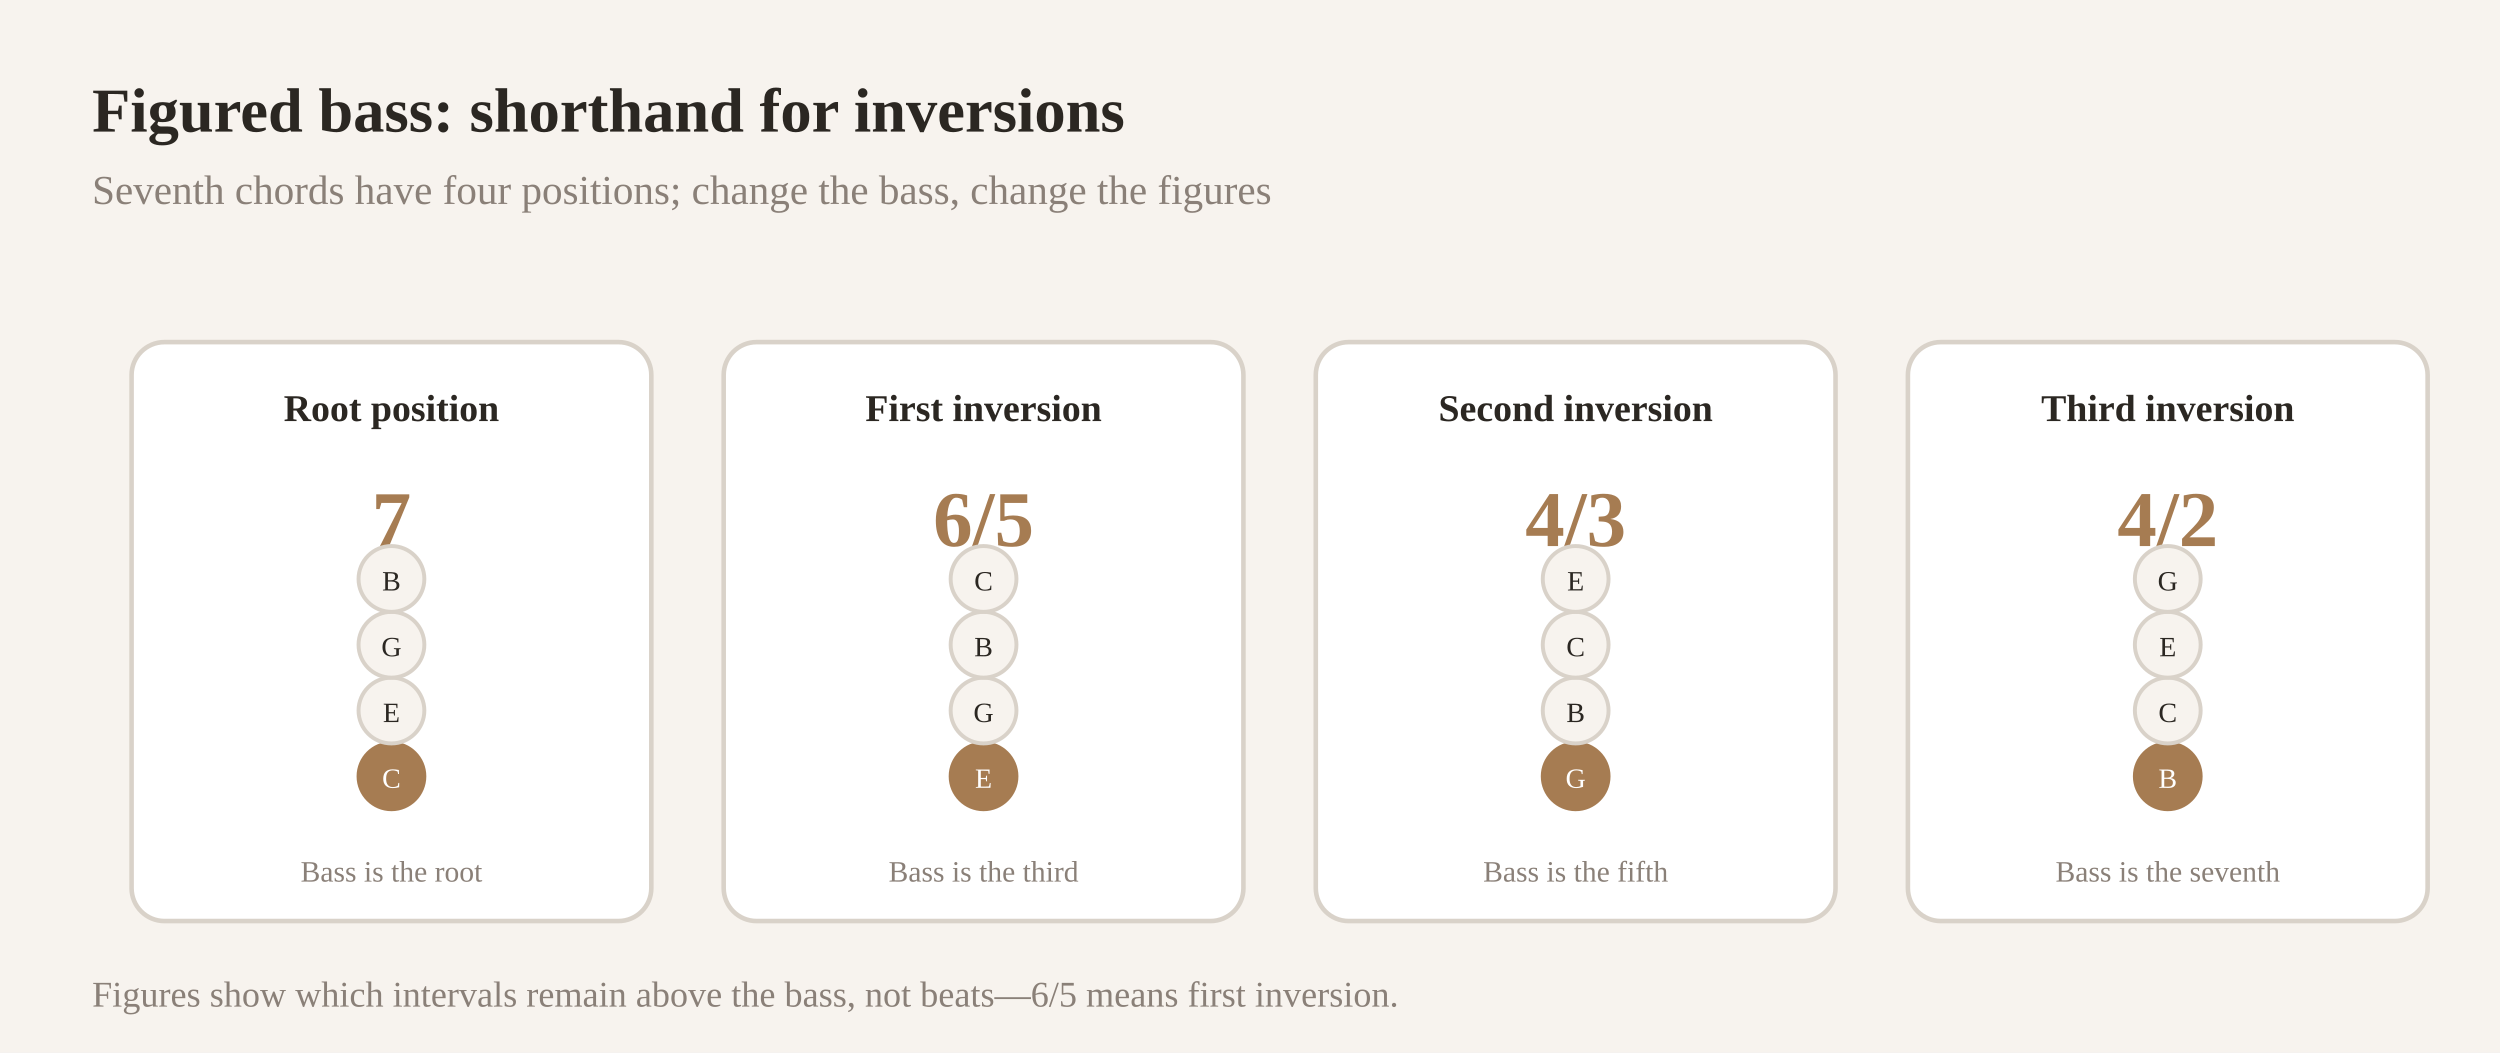
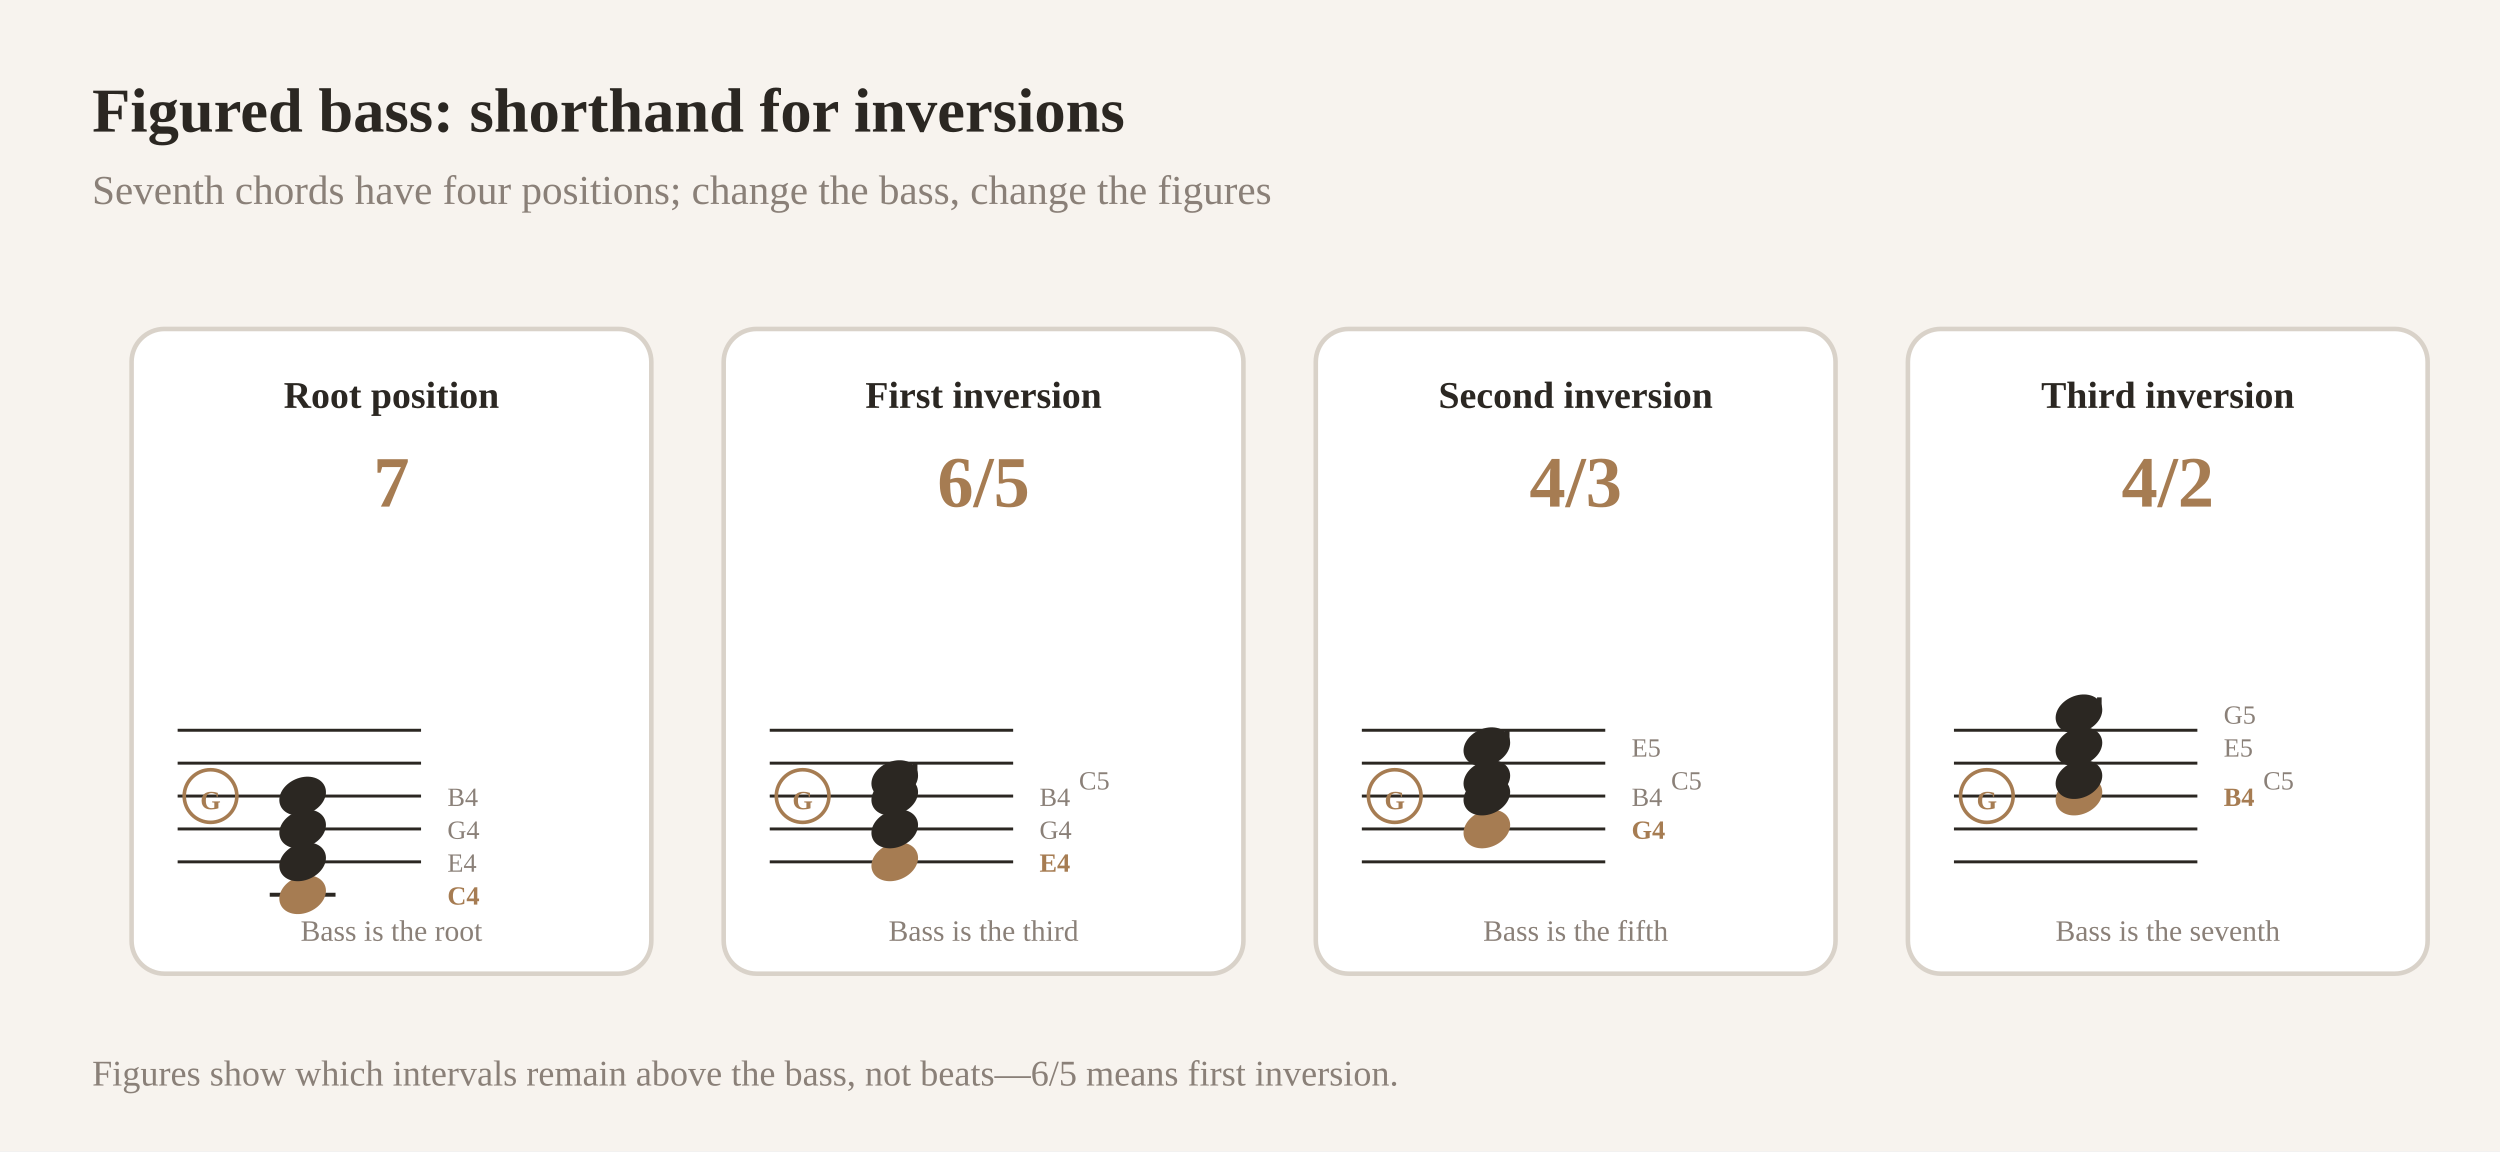
- <svg xmlns="http://www.w3.org/2000/svg" viewBox="0 0 760 320" width="100%" role="img" aria-label="Figured bass: shorthand for inversions">
-   <rect width="760" height="320" fill="#f7f3ee" />
+ <svg xmlns="http://www.w3.org/2000/svg" viewBox="0 0 760 350" width="100%" role="img" aria-label="Figured bass: shorthand for inversions">
+   <rect width="760" height="350" fill="#f7f3ee" />
  <text x="28.0" y="40.0" font-size="19" text-anchor="start" fill="#2b2722" font-weight="700">Figured bass: shorthand for inversions</text>
  <text x="28.0" y="62.0" font-size="12.5" text-anchor="start" fill="#8a8078" font-weight="400">Seventh chords have four positions; change the bass, change the figures</text>
-   <rect x="40.0" y="104.0" width="158.0" height="176.0" rx="10" fill="#fff" stroke="#d9d2c9" stroke-width="1.4" />
-   <text x="119.0" y="128.0" font-size="11.5" text-anchor="middle" fill="#2b2722" font-weight="700">Root position</text>
-   <text x="119.0" y="166.0" font-size="24" text-anchor="middle" fill="#A67C52" font-weight="700">7</text>
-   <circle cx="119.0" cy="236.0" r="10.0" fill="#A67C52" stroke="#A67C52" stroke-width="1.2" />
-   <text x="119.0" y="239.5" font-size="8.5" text-anchor="middle" fill="#fff" font-weight="400">C</text>
-   <circle cx="119.0" cy="216.0" r="10.0" fill="#f7f3ee" stroke="#d9d2c9" stroke-width="1.2" />
-   <text x="119.0" y="219.5" font-size="8.5" text-anchor="middle" fill="#2b2722" font-weight="400">E</text>
-   <circle cx="119.0" cy="196.0" r="10.0" fill="#f7f3ee" stroke="#d9d2c9" stroke-width="1.2" />
-   <text x="119.0" y="199.5" font-size="8.5" text-anchor="middle" fill="#2b2722" font-weight="400">G</text>
-   <circle cx="119.0" cy="176.0" r="10.0" fill="#f7f3ee" stroke="#d9d2c9" stroke-width="1.2" />
-   <text x="119.0" y="179.5" font-size="8.5" text-anchor="middle" fill="#2b2722" font-weight="400">B</text>
-   <text x="119.0" y="268.0" font-size="9" text-anchor="middle" fill="#8a8078" font-weight="400">Bass is the root</text>
-   <rect x="220.0" y="104.0" width="158.0" height="176.0" rx="10" fill="#fff" stroke="#d9d2c9" stroke-width="1.4" />
-   <text x="299.0" y="128.0" font-size="11.5" text-anchor="middle" fill="#2b2722" font-weight="700">First inversion</text>
-   <text x="299.0" y="166.0" font-size="24" text-anchor="middle" fill="#A67C52" font-weight="700">6/5</text>
-   <circle cx="299.0" cy="236.0" r="10.0" fill="#A67C52" stroke="#A67C52" stroke-width="1.2" />
-   <text x="299.0" y="239.5" font-size="8.5" text-anchor="middle" fill="#fff" font-weight="400">E</text>
-   <circle cx="299.0" cy="216.0" r="10.0" fill="#f7f3ee" stroke="#d9d2c9" stroke-width="1.2" />
-   <text x="299.0" y="219.5" font-size="8.5" text-anchor="middle" fill="#2b2722" font-weight="400">G</text>
-   <circle cx="299.0" cy="196.0" r="10.0" fill="#f7f3ee" stroke="#d9d2c9" stroke-width="1.2" />
-   <text x="299.0" y="199.5" font-size="8.5" text-anchor="middle" fill="#2b2722" font-weight="400">B</text>
-   <circle cx="299.0" cy="176.0" r="10.0" fill="#f7f3ee" stroke="#d9d2c9" stroke-width="1.2" />
-   <text x="299.0" y="179.5" font-size="8.5" text-anchor="middle" fill="#2b2722" font-weight="400">C</text>
-   <text x="299.0" y="268.0" font-size="9" text-anchor="middle" fill="#8a8078" font-weight="400">Bass is the third</text>
-   <rect x="400.0" y="104.0" width="158.0" height="176.0" rx="10" fill="#fff" stroke="#d9d2c9" stroke-width="1.4" />
-   <text x="479.0" y="128.0" font-size="11.5" text-anchor="middle" fill="#2b2722" font-weight="700">Second inversion</text>
-   <text x="479.0" y="166.0" font-size="24" text-anchor="middle" fill="#A67C52" font-weight="700">4/3</text>
-   <circle cx="479.0" cy="236.0" r="10.0" fill="#A67C52" stroke="#A67C52" stroke-width="1.2" />
-   <text x="479.0" y="239.5" font-size="8.5" text-anchor="middle" fill="#fff" font-weight="400">G</text>
-   <circle cx="479.0" cy="216.0" r="10.0" fill="#f7f3ee" stroke="#d9d2c9" stroke-width="1.2" />
-   <text x="479.0" y="219.5" font-size="8.5" text-anchor="middle" fill="#2b2722" font-weight="400">B</text>
-   <circle cx="479.0" cy="196.0" r="10.0" fill="#f7f3ee" stroke="#d9d2c9" stroke-width="1.2" />
-   <text x="479.0" y="199.5" font-size="8.5" text-anchor="middle" fill="#2b2722" font-weight="400">C</text>
-   <circle cx="479.0" cy="176.0" r="10.0" fill="#f7f3ee" stroke="#d9d2c9" stroke-width="1.2" />
-   <text x="479.0" y="179.5" font-size="8.5" text-anchor="middle" fill="#2b2722" font-weight="400">E</text>
-   <text x="479.0" y="268.0" font-size="9" text-anchor="middle" fill="#8a8078" font-weight="400">Bass is the fifth</text>
-   <rect x="580.0" y="104.0" width="158.0" height="176.0" rx="10" fill="#fff" stroke="#d9d2c9" stroke-width="1.4" />
-   <text x="659.0" y="128.0" font-size="11.5" text-anchor="middle" fill="#2b2722" font-weight="700">Third inversion</text>
-   <text x="659.0" y="166.0" font-size="24" text-anchor="middle" fill="#A67C52" font-weight="700">4/2</text>
-   <circle cx="659.0" cy="236.0" r="10.0" fill="#A67C52" stroke="#A67C52" stroke-width="1.2" />
-   <text x="659.0" y="239.5" font-size="8.5" text-anchor="middle" fill="#fff" font-weight="400">B</text>
-   <circle cx="659.0" cy="216.0" r="10.0" fill="#f7f3ee" stroke="#d9d2c9" stroke-width="1.2" />
-   <text x="659.0" y="219.5" font-size="8.5" text-anchor="middle" fill="#2b2722" font-weight="400">C</text>
-   <circle cx="659.0" cy="196.0" r="10.0" fill="#f7f3ee" stroke="#d9d2c9" stroke-width="1.2" />
-   <text x="659.0" y="199.5" font-size="8.5" text-anchor="middle" fill="#2b2722" font-weight="400">E</text>
-   <circle cx="659.0" cy="176.0" r="10.0" fill="#f7f3ee" stroke="#d9d2c9" stroke-width="1.2" />
-   <text x="659.0" y="179.5" font-size="8.5" text-anchor="middle" fill="#2b2722" font-weight="400">G</text>
-   <text x="659.0" y="268.0" font-size="9" text-anchor="middle" fill="#8a8078" font-weight="400">Bass is the seventh</text>
-   <text x="28.0" y="306.0" font-size="11" text-anchor="start" fill="#8a8078" font-weight="400">Figures show which intervals remain above the bass, not beats—6/5 means first inversion.</text>
+   <rect x="40.0" y="100.0" width="158.0" height="196.0" rx="10" fill="#fff" stroke="#d9d2c9" stroke-width="1.4" />
+   <text x="119.0" y="124.0" font-size="11.5" text-anchor="middle" fill="#2b2722" font-weight="700">Root position</text>
+   <text x="119.0" y="154.0" font-size="22" text-anchor="middle" fill="#A67C52" font-weight="700">7</text>
+   <line x1="54.0" y1="262.0" x2="128.0" y2="262.0" stroke="#2b2722" stroke-width="0.9" />
+   <line x1="54.0" y1="252.0" x2="128.0" y2="252.0" stroke="#2b2722" stroke-width="0.9" />
+   <line x1="54.0" y1="242.0" x2="128.0" y2="242.0" stroke="#2b2722" stroke-width="0.9" />
+   <line x1="54.0" y1="232.0" x2="128.0" y2="232.0" stroke="#2b2722" stroke-width="0.9" />
+   <line x1="54.0" y1="222.0" x2="128.0" y2="222.0" stroke="#2b2722" stroke-width="0.9" />
+   <circle cx="64.0" cy="242.0" r="8.0" fill="none" stroke="#A67C52" stroke-width="1.1" />
+   <text x="64.0" y="246.0" font-size="8" text-anchor="middle" fill="#A67C52" font-weight="700">G</text>
+   <line x1="82.0" y1="272.0" x2="102.0" y2="272.0" stroke="#2b2722" stroke-width="1.2" />
+   <ellipse cx="92.0" cy="272.0" rx="6.6" ry="4.8" fill="#A67C52" stroke="#A67C52" stroke-width="1.5" transform="rotate(-24 92.0 272.0)" />
+   <ellipse cx="92.0" cy="262.0" rx="6.6" ry="4.8" fill="#2b2722" stroke="#2b2722" stroke-width="1.5" transform="rotate(-24 92.0 262.0)" />
+   <ellipse cx="92.0" cy="252.0" rx="6.6" ry="4.8" fill="#2b2722" stroke="#2b2722" stroke-width="1.5" transform="rotate(-24 92.0 252.0)" />
+   <ellipse cx="92.0" cy="242.0" rx="6.6" ry="4.8" fill="#2b2722" stroke="#2b2722" stroke-width="1.5" transform="rotate(-24 92.0 242.0)" />
+   <line x1="98.2" y1="241.0" x2="98.2" y2="242.0" stroke="#2b2722" stroke-width="1.4" />
+   <text x="136.0" y="275.0" font-size="8" text-anchor="start" fill="#A67C52" font-weight="700">C4</text>
+   <text x="136.0" y="265.0" font-size="8" text-anchor="start" fill="#8a8078" font-weight="400">E4</text>
+   <text x="136.0" y="255.0" font-size="8" text-anchor="start" fill="#8a8078" font-weight="400">G4</text>
+   <text x="136.0" y="245.0" font-size="8" text-anchor="start" fill="#8a8078" font-weight="400">B4</text>
+   <text x="119.0" y="286.0" font-size="9" text-anchor="middle" fill="#8a8078" font-weight="400">Bass is the root</text>
+   <rect x="220.0" y="100.0" width="158.0" height="196.0" rx="10" fill="#fff" stroke="#d9d2c9" stroke-width="1.4" />
+   <text x="299.0" y="124.0" font-size="11.5" text-anchor="middle" fill="#2b2722" font-weight="700">First inversion</text>
+   <text x="299.0" y="154.0" font-size="22" text-anchor="middle" fill="#A67C52" font-weight="700">6/5</text>
+   <line x1="234.0" y1="262.0" x2="308.0" y2="262.0" stroke="#2b2722" stroke-width="0.9" />
+   <line x1="234.0" y1="252.0" x2="308.0" y2="252.0" stroke="#2b2722" stroke-width="0.9" />
+   <line x1="234.0" y1="242.0" x2="308.0" y2="242.0" stroke="#2b2722" stroke-width="0.9" />
+   <line x1="234.0" y1="232.0" x2="308.0" y2="232.0" stroke="#2b2722" stroke-width="0.9" />
+   <line x1="234.0" y1="222.0" x2="308.0" y2="222.0" stroke="#2b2722" stroke-width="0.9" />
+   <circle cx="244.0" cy="242.0" r="8.0" fill="none" stroke="#A67C52" stroke-width="1.1" />
+   <text x="244.0" y="246.0" font-size="8" text-anchor="middle" fill="#A67C52" font-weight="700">G</text>
+   <ellipse cx="272.0" cy="262.0" rx="6.6" ry="4.8" fill="#A67C52" stroke="#A67C52" stroke-width="1.5" transform="rotate(-24 272.0 262.0)" />
+   <ellipse cx="272.0" cy="252.0" rx="6.6" ry="4.8" fill="#2b2722" stroke="#2b2722" stroke-width="1.5" transform="rotate(-24 272.0 252.0)" />
+   <ellipse cx="272.0" cy="242.0" rx="6.6" ry="4.8" fill="#2b2722" stroke="#2b2722" stroke-width="1.5" transform="rotate(-24 272.0 242.0)" />
+   <ellipse cx="272.0" cy="237.0" rx="6.6" ry="4.8" fill="#2b2722" stroke="#2b2722" stroke-width="1.5" transform="rotate(-24 272.0 237.0)" />
+   <line x1="278.2" y1="236.0" x2="278.2" y2="232.0" stroke="#2b2722" stroke-width="1.4" />
+   <text x="316.0" y="265.0" font-size="8" text-anchor="start" fill="#A67C52" font-weight="700">E4</text>
+   <text x="316.0" y="255.0" font-size="8" text-anchor="start" fill="#8a8078" font-weight="400">G4</text>
+   <text x="316.0" y="245.0" font-size="8" text-anchor="start" fill="#8a8078" font-weight="400">B4</text>
+   <text x="328.0" y="240.0" font-size="8" text-anchor="start" fill="#8a8078" font-weight="400">C5</text>
+   <text x="299.0" y="286.0" font-size="9" text-anchor="middle" fill="#8a8078" font-weight="400">Bass is the third</text>
+   <rect x="400.0" y="100.0" width="158.0" height="196.0" rx="10" fill="#fff" stroke="#d9d2c9" stroke-width="1.4" />
+   <text x="479.0" y="124.0" font-size="11.5" text-anchor="middle" fill="#2b2722" font-weight="700">Second inversion</text>
+   <text x="479.0" y="154.0" font-size="22" text-anchor="middle" fill="#A67C52" font-weight="700">4/3</text>
+   <line x1="414.0" y1="262.0" x2="488.0" y2="262.0" stroke="#2b2722" stroke-width="0.9" />
+   <line x1="414.0" y1="252.0" x2="488.0" y2="252.0" stroke="#2b2722" stroke-width="0.9" />
+   <line x1="414.0" y1="242.0" x2="488.0" y2="242.0" stroke="#2b2722" stroke-width="0.9" />
+   <line x1="414.0" y1="232.0" x2="488.0" y2="232.0" stroke="#2b2722" stroke-width="0.9" />
+   <line x1="414.0" y1="222.0" x2="488.0" y2="222.0" stroke="#2b2722" stroke-width="0.9" />
+   <circle cx="424.0" cy="242.0" r="8.0" fill="none" stroke="#A67C52" stroke-width="1.1" />
+   <text x="424.0" y="246.0" font-size="8" text-anchor="middle" fill="#A67C52" font-weight="700">G</text>
+   <ellipse cx="452.0" cy="252.0" rx="6.6" ry="4.8" fill="#A67C52" stroke="#A67C52" stroke-width="1.5" transform="rotate(-24 452.0 252.0)" />
+   <ellipse cx="452.0" cy="242.0" rx="6.6" ry="4.8" fill="#2b2722" stroke="#2b2722" stroke-width="1.5" transform="rotate(-24 452.0 242.0)" />
+   <ellipse cx="452.0" cy="237.0" rx="6.6" ry="4.8" fill="#2b2722" stroke="#2b2722" stroke-width="1.5" transform="rotate(-24 452.0 237.0)" />
+   <ellipse cx="452.0" cy="227.0" rx="6.6" ry="4.8" fill="#2b2722" stroke="#2b2722" stroke-width="1.5" transform="rotate(-24 452.0 227.0)" />
+   <line x1="458.2" y1="226.0" x2="458.2" y2="222.0" stroke="#2b2722" stroke-width="1.4" />
+   <text x="496.0" y="255.0" font-size="8" text-anchor="start" fill="#A67C52" font-weight="700">G4</text>
+   <text x="496.0" y="245.0" font-size="8" text-anchor="start" fill="#8a8078" font-weight="400">B4</text>
+   <text x="508.0" y="240.0" font-size="8" text-anchor="start" fill="#8a8078" font-weight="400">C5</text>
+   <text x="496.0" y="230.0" font-size="8" text-anchor="start" fill="#8a8078" font-weight="400">E5</text>
+   <text x="479.0" y="286.0" font-size="9" text-anchor="middle" fill="#8a8078" font-weight="400">Bass is the fifth</text>
+   <rect x="580.0" y="100.0" width="158.0" height="196.0" rx="10" fill="#fff" stroke="#d9d2c9" stroke-width="1.4" />
+   <text x="659.0" y="124.0" font-size="11.5" text-anchor="middle" fill="#2b2722" font-weight="700">Third inversion</text>
+   <text x="659.0" y="154.0" font-size="22" text-anchor="middle" fill="#A67C52" font-weight="700">4/2</text>
+   <line x1="594.0" y1="262.0" x2="668.0" y2="262.0" stroke="#2b2722" stroke-width="0.9" />
+   <line x1="594.0" y1="252.0" x2="668.0" y2="252.0" stroke="#2b2722" stroke-width="0.9" />
+   <line x1="594.0" y1="242.0" x2="668.0" y2="242.0" stroke="#2b2722" stroke-width="0.9" />
+   <line x1="594.0" y1="232.0" x2="668.0" y2="232.0" stroke="#2b2722" stroke-width="0.9" />
+   <line x1="594.0" y1="222.0" x2="668.0" y2="222.0" stroke="#2b2722" stroke-width="0.9" />
+   <circle cx="604.0" cy="242.0" r="8.0" fill="none" stroke="#A67C52" stroke-width="1.1" />
+   <text x="604.0" y="246.0" font-size="8" text-anchor="middle" fill="#A67C52" font-weight="700">G</text>
+   <ellipse cx="632.0" cy="242.0" rx="6.6" ry="4.8" fill="#A67C52" stroke="#A67C52" stroke-width="1.5" transform="rotate(-24 632.0 242.0)" />
+   <ellipse cx="632.0" cy="237.0" rx="6.6" ry="4.8" fill="#2b2722" stroke="#2b2722" stroke-width="1.5" transform="rotate(-24 632.0 237.0)" />
+   <ellipse cx="632.0" cy="227.0" rx="6.6" ry="4.8" fill="#2b2722" stroke="#2b2722" stroke-width="1.5" transform="rotate(-24 632.0 227.0)" />
+   <ellipse cx="632.0" cy="217.0" rx="6.6" ry="4.8" fill="#2b2722" stroke="#2b2722" stroke-width="1.5" transform="rotate(-24 632.0 217.0)" />
+   <line x1="638.2" y1="216.0" x2="638.2" y2="212.0" stroke="#2b2722" stroke-width="1.4" />
+   <text x="676.0" y="245.0" font-size="8" text-anchor="start" fill="#A67C52" font-weight="700">B4</text>
+   <text x="688.0" y="240.0" font-size="8" text-anchor="start" fill="#8a8078" font-weight="400">C5</text>
+   <text x="676.0" y="230.0" font-size="8" text-anchor="start" fill="#8a8078" font-weight="400">E5</text>
+   <text x="676.0" y="220.0" font-size="8" text-anchor="start" fill="#8a8078" font-weight="400">G5</text>
+   <text x="659.0" y="286.0" font-size="9" text-anchor="middle" fill="#8a8078" font-weight="400">Bass is the seventh</text>
+   <text x="28.0" y="330.0" font-size="11" text-anchor="start" fill="#8a8078" font-weight="400">Figures show which intervals remain above the bass, not beats—6/5 means first inversion.</text>
</svg>
